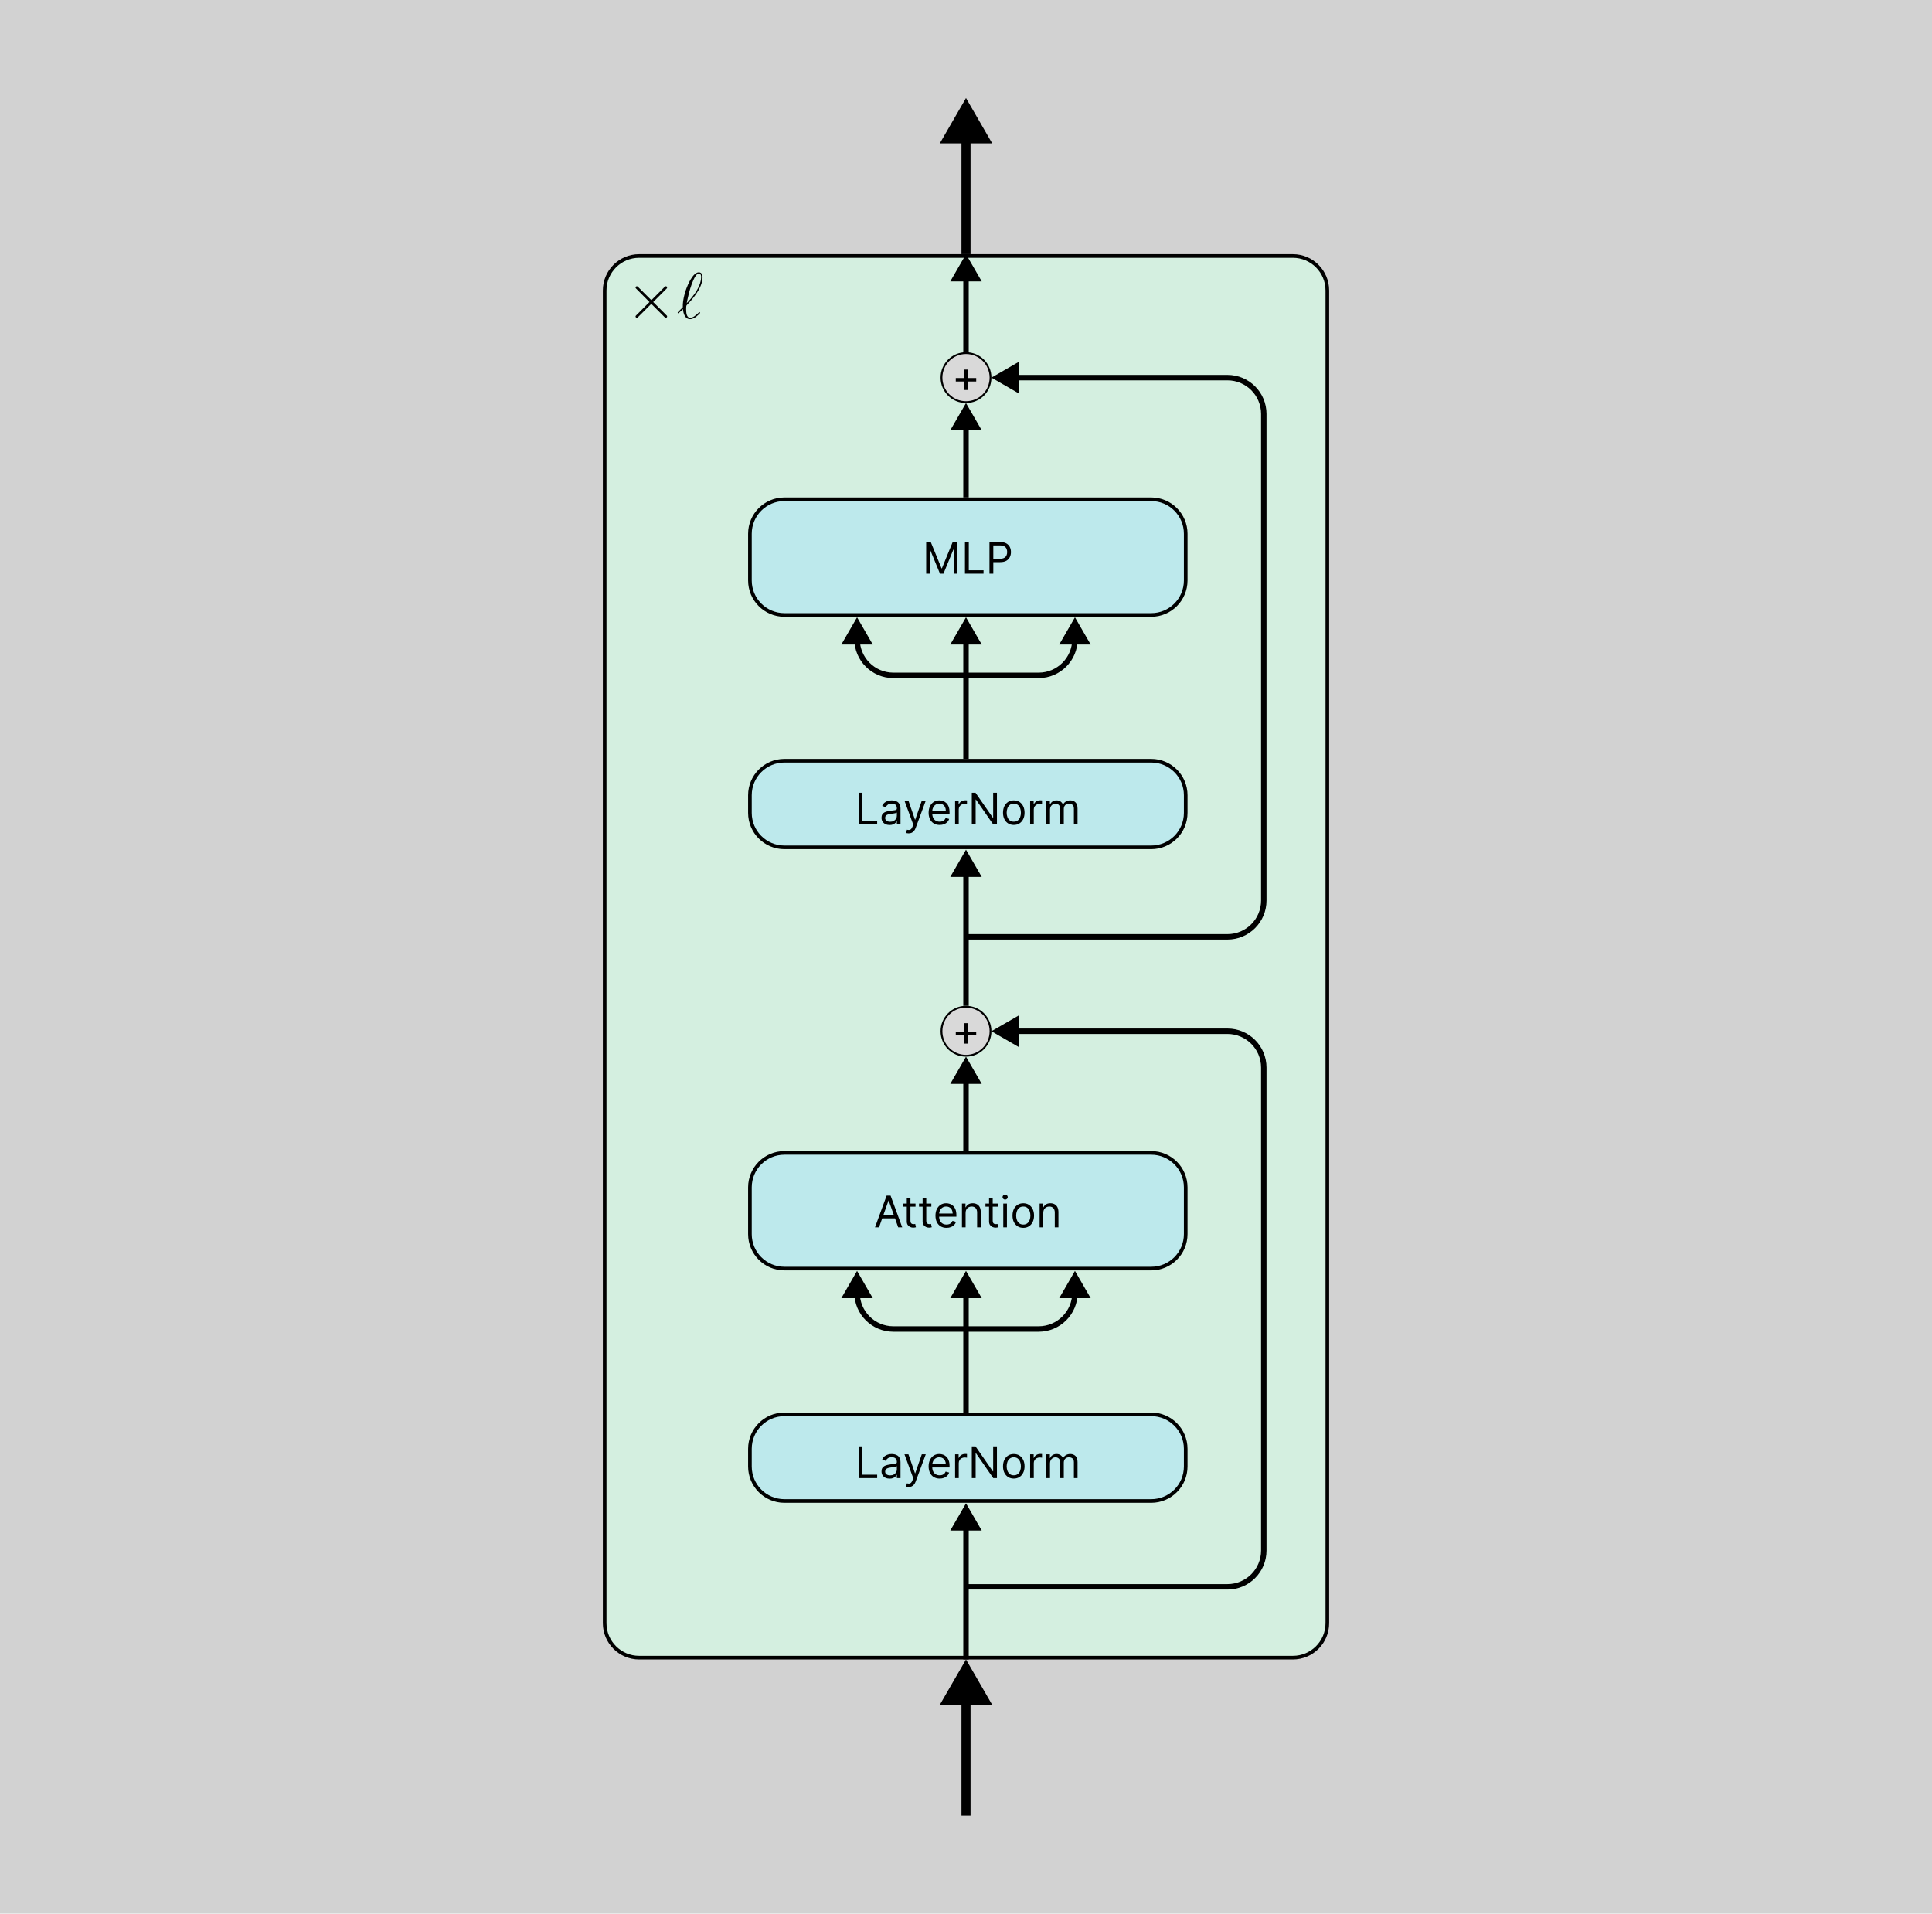
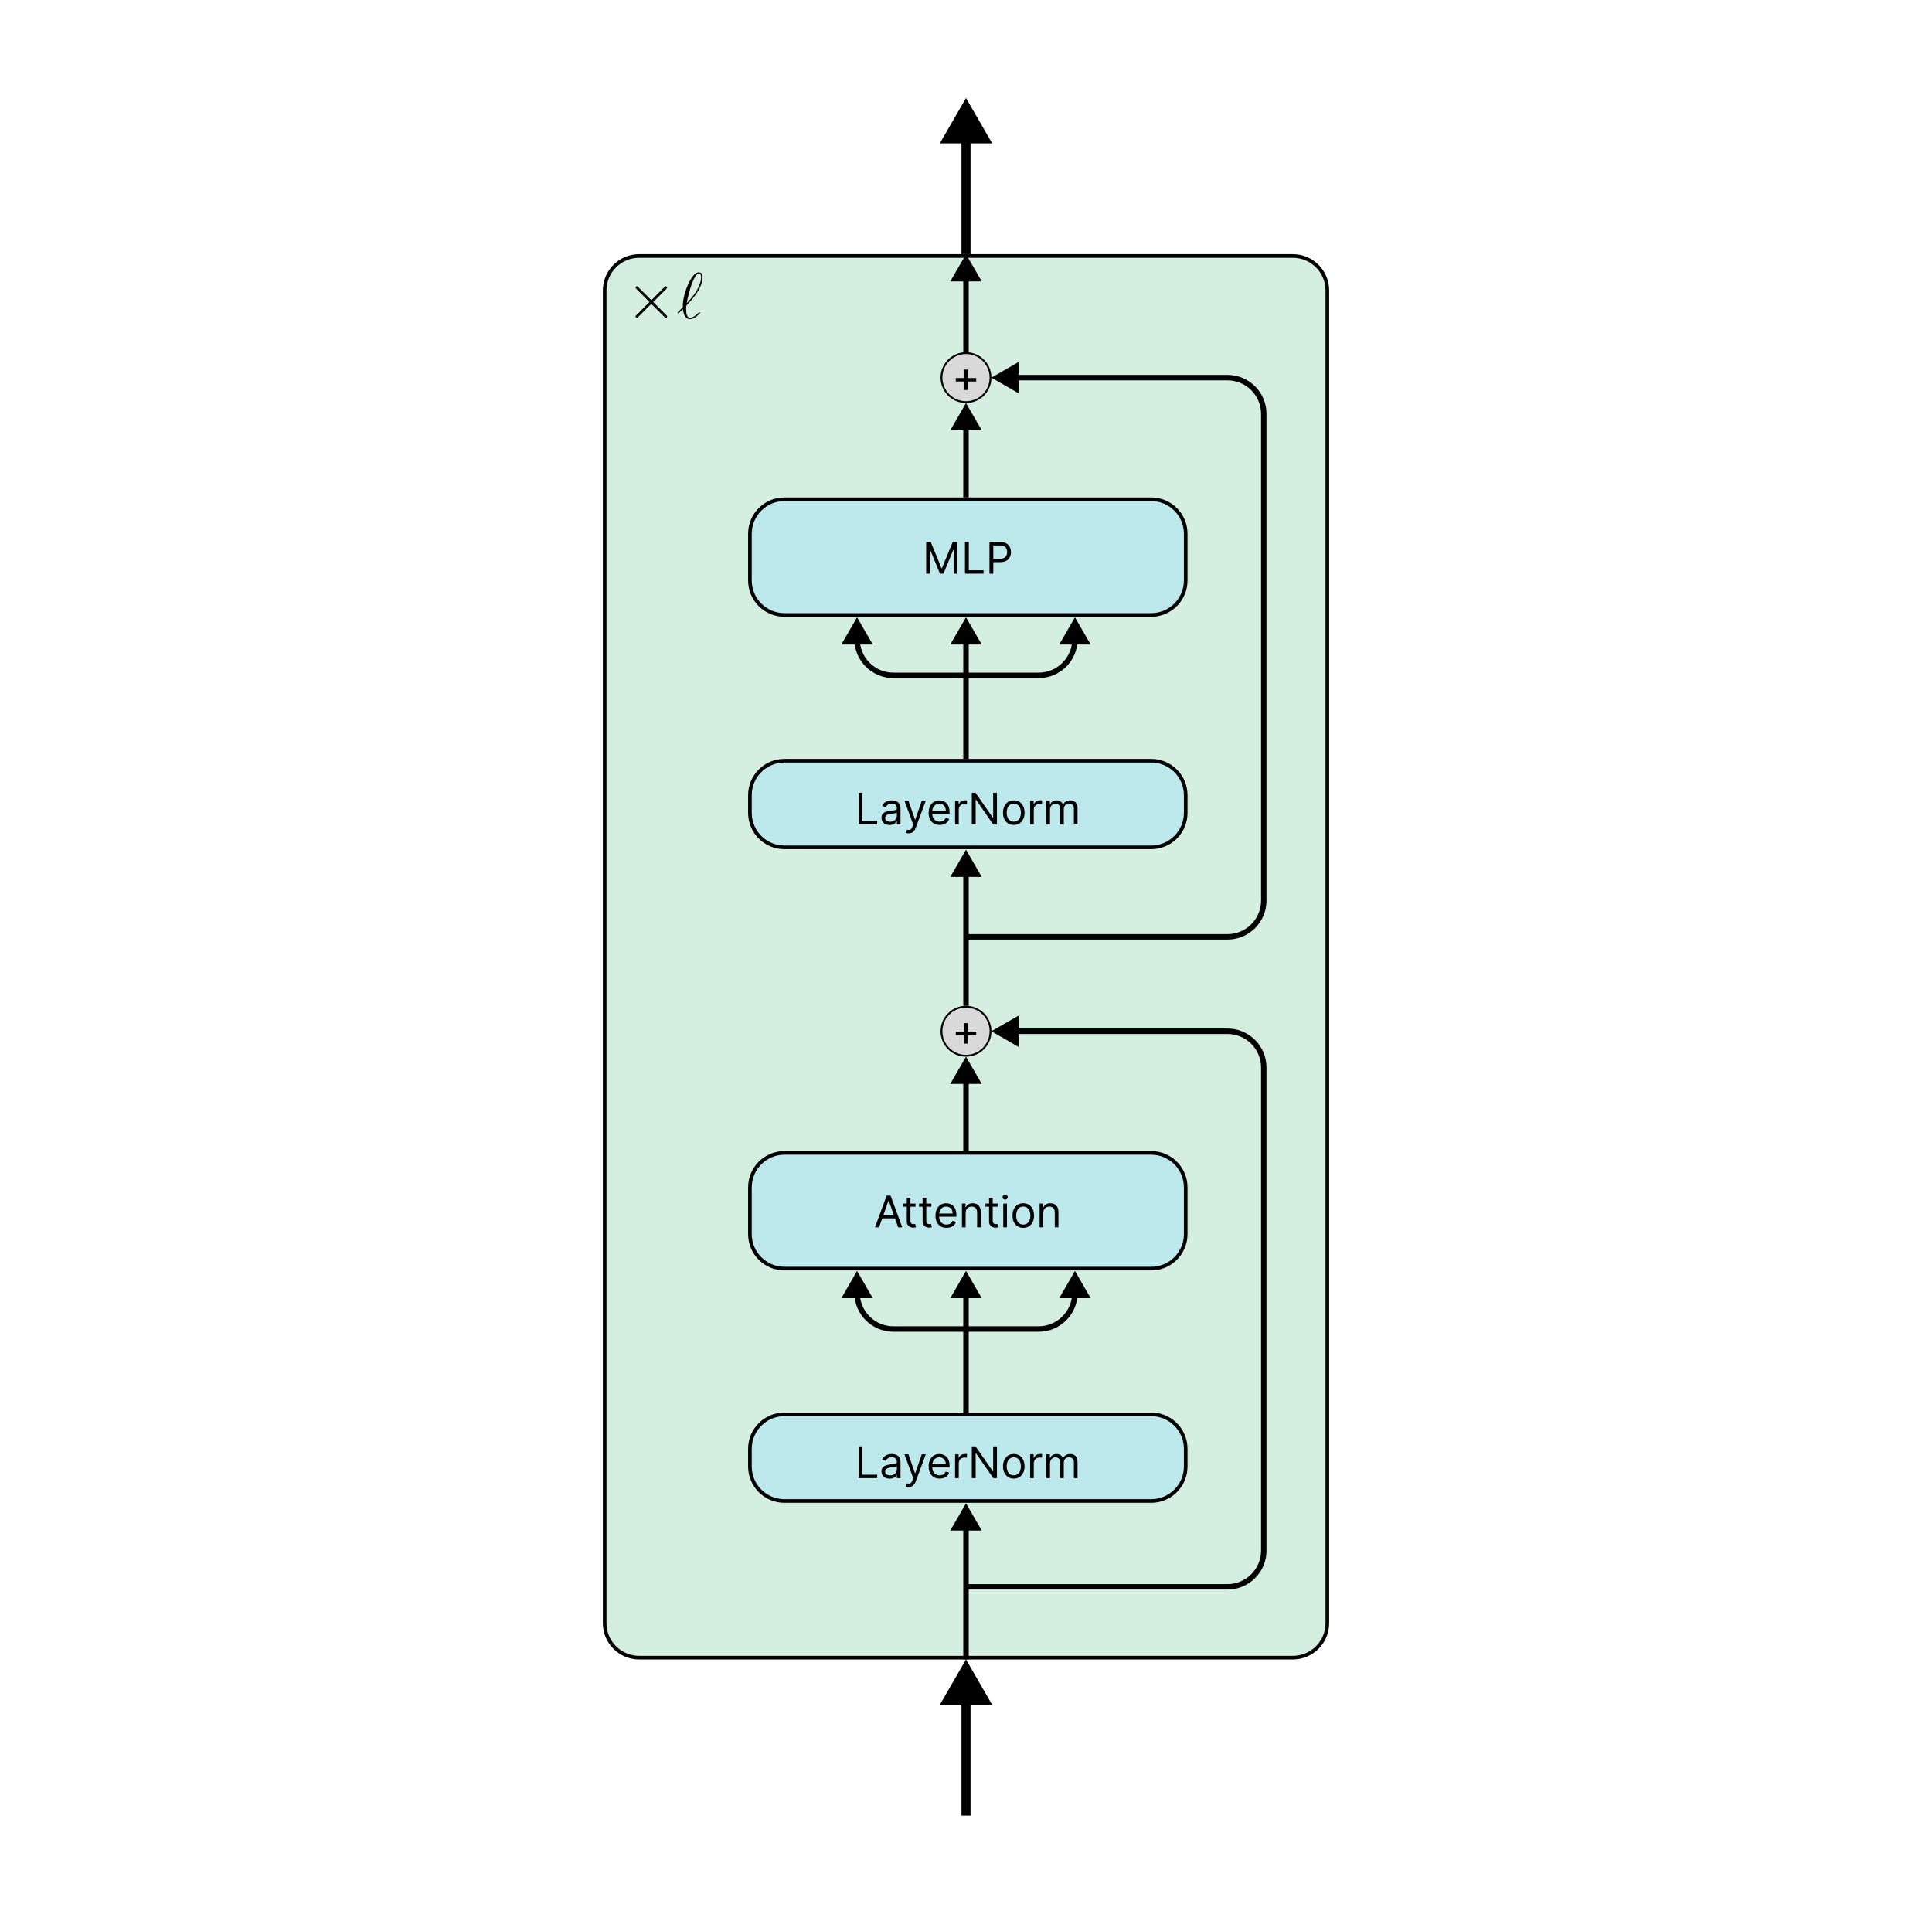
<svg xmlns="http://www.w3.org/2000/svg" width="532" height="527" viewBox="0 0 532 527" fill="none">
-   <rect width="532" height="527" fill="#D2D2D2" />
  <path d="M176 70.5H356C361.247 70.5 365.5 74.753 365.5 80V447C365.5 452.247 361.247 456.5 356 456.5H176C170.753 456.5 166.5 452.247 166.5 447V80C166.5 74.753 170.753 70.5 176 70.5Z" fill="#D4EFE0" stroke="black" />
  <path d="M216 389.5H317C322.247 389.5 326.5 393.753 326.5 399V403.859C326.5 409.106 322.247 413.359 317 413.359H216C210.753 413.359 206.5 409.106 206.5 403.859V399C206.5 393.753 210.753 389.5 216 389.5Z" fill="#BDE9EC" stroke="black" />
  <path d="M236.426 407.052V398.325H237.483V406.115H241.54V407.052H236.426ZM244.966 407.206C244.551 407.206 244.175 407.128 243.836 406.971C243.498 406.812 243.23 406.584 243.031 406.285C242.832 405.984 242.733 405.62 242.733 405.194C242.733 404.819 242.807 404.515 242.954 404.282C243.102 404.047 243.3 403.862 243.547 403.728C243.794 403.595 244.067 403.495 244.365 403.43C244.666 403.362 244.969 403.308 245.273 403.268C245.67 403.217 245.993 403.179 246.24 403.153C246.49 403.125 246.672 403.078 246.785 403.013C246.902 402.947 246.96 402.834 246.96 402.672V402.638C246.96 402.217 246.845 401.89 246.615 401.657C246.388 401.424 246.042 401.308 245.579 401.308C245.099 401.308 244.723 401.413 244.45 401.623C244.177 401.834 243.986 402.058 243.875 402.297L242.92 401.956C243.091 401.558 243.318 401.248 243.602 401.027C243.889 400.802 244.202 400.646 244.54 400.558C244.881 400.467 245.216 400.422 245.545 400.422C245.756 400.422 245.997 400.447 246.27 400.498C246.545 400.547 246.811 400.647 247.067 400.801C247.325 400.954 247.54 401.186 247.71 401.495C247.881 401.805 247.966 402.22 247.966 402.74V407.052H246.96V406.166H246.909C246.841 406.308 246.727 406.46 246.568 406.622C246.409 406.784 246.197 406.922 245.933 407.035C245.669 407.149 245.346 407.206 244.966 407.206ZM245.119 406.302C245.517 406.302 245.852 406.224 246.125 406.068C246.4 405.912 246.608 405.71 246.747 405.463C246.889 405.216 246.96 404.956 246.96 404.683V403.763C246.917 403.814 246.824 403.861 246.679 403.903C246.537 403.943 246.372 403.978 246.184 404.01C246 404.038 245.819 404.064 245.643 404.086C245.47 404.106 245.329 404.123 245.221 404.138C244.96 404.172 244.716 404.227 244.488 404.304C244.264 404.378 244.082 404.49 243.943 404.64C243.807 404.788 243.738 404.99 243.738 405.245C243.738 405.595 243.868 405.859 244.126 406.038C244.388 406.214 244.719 406.302 245.119 406.302ZM250.215 409.507C250.044 409.507 249.892 409.493 249.759 409.464C249.625 409.439 249.533 409.413 249.482 409.388L249.737 408.501C249.982 408.564 250.198 408.586 250.385 408.569C250.573 408.552 250.739 408.469 250.884 408.318C251.031 408.17 251.166 407.93 251.289 407.598L251.476 407.086L249.056 400.507H250.146L251.953 405.723H252.021L253.828 400.507H254.919L252.141 408.007C252.016 408.345 251.861 408.625 251.676 408.846C251.492 409.071 251.277 409.237 251.033 409.345C250.791 409.453 250.519 409.507 250.215 409.507ZM258.757 407.189C258.126 407.189 257.582 407.049 257.124 406.771C256.67 406.49 256.319 406.098 256.072 405.595C255.828 405.089 255.705 404.501 255.705 403.831C255.705 403.16 255.828 402.569 256.072 402.058C256.319 401.544 256.663 401.143 257.103 400.856C257.546 400.567 258.063 400.422 258.654 400.422C258.995 400.422 259.332 400.478 259.664 400.592C259.997 400.706 260.299 400.89 260.572 401.146C260.845 401.399 261.062 401.734 261.224 402.152C261.386 402.569 261.467 403.084 261.467 403.694V404.12H256.421V403.251H260.444C260.444 402.882 260.37 402.552 260.222 402.263C260.078 401.973 259.87 401.744 259.6 401.576C259.333 401.409 259.018 401.325 258.654 401.325C258.254 401.325 257.907 401.424 257.615 401.623C257.325 401.819 257.102 402.075 256.945 402.39C256.789 402.706 256.711 403.044 256.711 403.405V403.984C256.711 404.478 256.796 404.897 256.967 405.241C257.14 405.582 257.38 405.842 257.687 406.021C257.994 406.197 258.35 406.285 258.757 406.285C259.021 406.285 259.259 406.248 259.472 406.174C259.688 406.098 259.874 405.984 260.031 405.834C260.187 405.68 260.308 405.49 260.393 405.263L261.365 405.535C261.262 405.865 261.09 406.155 260.849 406.405C260.607 406.652 260.309 406.845 259.954 406.984C259.599 407.12 259.2 407.189 258.757 407.189ZM262.997 407.052V400.507H263.968V401.495H264.036C264.156 401.172 264.372 400.909 264.684 400.707C264.997 400.505 265.349 400.405 265.741 400.405C265.815 400.405 265.907 400.406 266.018 400.409C266.129 400.412 266.213 400.416 266.269 400.422V401.444C266.235 401.436 266.157 401.423 266.035 401.406C265.916 401.386 265.789 401.376 265.656 401.376C265.338 401.376 265.053 401.443 264.803 401.576C264.556 401.707 264.36 401.889 264.215 402.122C264.073 402.352 264.002 402.615 264.002 402.91V407.052H262.997ZM274.518 398.325V407.052H273.496L268.74 400.2H268.655V407.052H267.598V398.325H268.621L273.393 405.194H273.479V398.325H274.518ZM279.156 407.189C278.565 407.189 278.046 407.048 277.6 406.767C277.157 406.486 276.811 406.092 276.561 405.586C276.313 405.081 276.19 404.49 276.19 403.814C276.19 403.132 276.313 402.537 276.561 402.028C276.811 401.52 277.157 401.125 277.6 400.844C278.046 400.562 278.565 400.422 279.156 400.422C279.747 400.422 280.264 400.562 280.707 400.844C281.153 401.125 281.499 401.52 281.747 402.028C281.997 402.537 282.122 403.132 282.122 403.814C282.122 404.49 281.997 405.081 281.747 405.586C281.499 406.092 281.153 406.486 280.707 406.767C280.264 407.048 279.747 407.189 279.156 407.189ZM279.156 406.285C279.605 406.285 279.974 406.17 280.264 405.94C280.553 405.71 280.768 405.407 280.907 405.032C281.046 404.657 281.116 404.251 281.116 403.814C281.116 403.376 281.046 402.969 280.907 402.591C280.768 402.213 280.553 401.907 280.264 401.674C279.974 401.442 279.605 401.325 279.156 401.325C278.707 401.325 278.338 401.442 278.048 401.674C277.758 401.907 277.544 402.213 277.404 402.591C277.265 402.969 277.195 403.376 277.195 403.814C277.195 404.251 277.265 404.657 277.404 405.032C277.544 405.407 277.758 405.71 278.048 405.94C278.338 406.17 278.707 406.285 279.156 406.285ZM283.657 407.052V400.507H284.628V401.495H284.697C284.816 401.172 285.032 400.909 285.344 400.707C285.657 400.505 286.009 400.405 286.401 400.405C286.475 400.405 286.567 400.406 286.678 400.409C286.789 400.412 286.873 400.416 286.93 400.422V401.444C286.895 401.436 286.817 401.423 286.695 401.406C286.576 401.386 286.449 401.376 286.316 401.376C285.998 401.376 285.714 401.443 285.464 401.576C285.216 401.707 285.02 401.889 284.876 402.122C284.733 402.352 284.662 402.615 284.662 402.91V407.052H283.657ZM288.122 407.052V400.507H289.093V401.53H289.178C289.315 401.18 289.535 400.909 289.839 400.716C290.143 400.52 290.508 400.422 290.934 400.422C291.366 400.422 291.725 400.52 292.012 400.716C292.302 400.909 292.528 401.18 292.69 401.53H292.758C292.926 401.192 293.177 400.923 293.512 400.724C293.847 400.522 294.249 400.422 294.718 400.422C295.303 400.422 295.782 400.605 296.154 400.971C296.526 401.335 296.713 401.902 296.713 402.672V407.052H295.707V402.672C295.707 402.189 295.575 401.844 295.311 401.636C295.046 401.429 294.735 401.325 294.377 401.325C293.917 401.325 293.561 401.464 293.308 401.743C293.055 402.018 292.928 402.368 292.928 402.791V407.052H291.906V402.569C291.906 402.197 291.785 401.897 291.544 401.67C291.302 401.44 290.991 401.325 290.61 401.325C290.349 401.325 290.105 401.395 289.877 401.534C289.653 401.673 289.471 401.866 289.332 402.113C289.195 402.358 289.127 402.64 289.127 402.961V407.052H288.122Z" fill="black" />
  <path d="M216 317.5H317C322.247 317.5 326.5 321.753 326.5 327V339.859C326.5 345.106 322.247 349.359 317 349.359H216C210.753 349.359 206.5 345.106 206.5 339.859V327C206.5 321.753 210.753 317.5 216 317.5Z" fill="#BDE9EC" stroke="black" />
  <path d="M242.046 338H240.938L244.142 329.273H245.233L248.438 338H247.33L244.722 330.653H244.654L242.046 338ZM242.455 334.591H246.921V335.528H242.455V334.591ZM252.097 331.455V332.307H248.705V331.455H252.097ZM249.694 329.886H250.699V336.125C250.699 336.409 250.741 336.622 250.823 336.764C250.908 336.903 251.016 336.997 251.147 337.045C251.28 337.091 251.421 337.114 251.569 337.114C251.68 337.114 251.77 337.108 251.841 337.097C251.912 337.082 251.969 337.071 252.012 337.062L252.216 337.966C252.148 337.991 252.053 338.017 251.931 338.043C251.809 338.071 251.654 338.085 251.466 338.085C251.182 338.085 250.904 338.024 250.631 337.902C250.361 337.78 250.137 337.594 249.958 337.344C249.782 337.094 249.694 336.778 249.694 336.398V329.886ZM256.456 331.455V332.307H253.064V331.455H256.456ZM254.053 329.886H255.059V336.125C255.059 336.409 255.1 336.622 255.182 336.764C255.268 336.903 255.376 336.997 255.506 337.045C255.64 337.091 255.78 337.114 255.928 337.114C256.039 337.114 256.13 337.108 256.201 337.097C256.272 337.082 256.329 337.071 256.371 337.062L256.576 337.966C256.508 337.991 256.412 338.017 256.29 338.043C256.168 338.071 256.013 338.085 255.826 338.085C255.542 338.085 255.263 338.024 254.991 337.902C254.721 337.78 254.496 337.594 254.317 337.344C254.141 337.094 254.053 336.778 254.053 336.398V329.886ZM260.643 338.136C260.013 338.136 259.469 337.997 259.011 337.719C258.557 337.438 258.206 337.045 257.959 336.543C257.714 336.037 257.592 335.449 257.592 334.778C257.592 334.108 257.714 333.517 257.959 333.006C258.206 332.491 258.55 332.091 258.99 331.804C259.433 331.514 259.95 331.369 260.541 331.369C260.882 331.369 261.219 331.426 261.551 331.54C261.883 331.653 262.186 331.838 262.459 332.094C262.731 332.347 262.949 332.682 263.111 333.099C263.273 333.517 263.354 334.031 263.354 334.642V335.068H258.308V334.199H262.331C262.331 333.83 262.257 333.5 262.109 333.21C261.964 332.92 261.757 332.692 261.487 332.524C261.22 332.357 260.905 332.273 260.541 332.273C260.14 332.273 259.794 332.372 259.501 332.571C259.211 332.767 258.988 333.023 258.832 333.338C258.676 333.653 258.598 333.991 258.598 334.352V334.932C258.598 335.426 258.683 335.845 258.854 336.189C259.027 336.53 259.267 336.79 259.574 336.969C259.881 337.145 260.237 337.233 260.643 337.233C260.907 337.233 261.146 337.196 261.359 337.122C261.575 337.045 261.761 336.932 261.917 336.781C262.074 336.628 262.194 336.437 262.28 336.21L263.251 336.483C263.149 336.812 262.977 337.102 262.736 337.352C262.494 337.599 262.196 337.793 261.841 337.932C261.486 338.068 261.086 338.136 260.643 338.136ZM265.889 334.062V338H264.883V331.455H265.855V332.477H265.94C266.094 332.145 266.327 331.878 266.639 331.676C266.952 331.472 267.355 331.369 267.849 331.369C268.292 331.369 268.68 331.46 269.013 331.642C269.345 331.821 269.604 332.094 269.788 332.46C269.973 332.824 270.065 333.284 270.065 333.841V338H269.059V333.909C269.059 333.395 268.926 332.994 268.659 332.707C268.392 332.418 268.025 332.273 267.559 332.273C267.238 332.273 266.952 332.342 266.699 332.482C266.449 332.621 266.251 332.824 266.106 333.091C265.961 333.358 265.889 333.682 265.889 334.062ZM274.749 331.455V332.307H271.357V331.455H274.749ZM272.346 329.886H273.352V336.125C273.352 336.409 273.393 336.622 273.475 336.764C273.561 336.903 273.669 336.997 273.799 337.045C273.933 337.091 274.073 337.114 274.221 337.114C274.332 337.114 274.423 337.108 274.494 337.097C274.565 337.082 274.622 337.071 274.664 337.062L274.869 337.966C274.801 337.991 274.705 338.017 274.583 338.043C274.461 338.071 274.306 338.085 274.119 338.085C273.835 338.085 273.556 338.024 273.284 337.902C273.014 337.78 272.789 337.594 272.61 337.344C272.434 337.094 272.346 336.778 272.346 336.398V329.886ZM276.262 338V331.455H277.268V338H276.262ZM276.774 330.364C276.578 330.364 276.409 330.297 276.267 330.163C276.127 330.03 276.058 329.869 276.058 329.682C276.058 329.494 276.127 329.334 276.267 329.2C276.409 329.067 276.578 329 276.774 329C276.97 329 277.137 329.067 277.276 329.2C277.419 329.334 277.49 329.494 277.49 329.682C277.49 329.869 277.419 330.03 277.276 330.163C277.137 330.297 276.97 330.364 276.774 330.364ZM281.769 338.136C281.178 338.136 280.66 337.996 280.214 337.714C279.77 337.433 279.424 337.04 279.174 336.534C278.927 336.028 278.803 335.437 278.803 334.761C278.803 334.08 278.927 333.484 279.174 332.976C279.424 332.467 279.77 332.072 280.214 331.791C280.66 331.51 281.178 331.369 281.769 331.369C282.36 331.369 282.877 331.51 283.32 331.791C283.766 332.072 284.113 332.467 284.36 332.976C284.61 333.484 284.735 334.08 284.735 334.761C284.735 335.437 284.61 336.028 284.36 336.534C284.113 337.04 283.766 337.433 283.32 337.714C282.877 337.996 282.36 338.136 281.769 338.136ZM281.769 337.233C282.218 337.233 282.587 337.118 282.877 336.888C283.167 336.658 283.381 336.355 283.52 335.98C283.66 335.605 283.729 335.199 283.729 334.761C283.729 334.324 283.66 333.916 283.52 333.538C283.381 333.161 283.167 332.855 282.877 332.622C282.587 332.389 282.218 332.273 281.769 332.273C281.32 332.273 280.951 332.389 280.661 332.622C280.371 332.855 280.157 333.161 280.018 333.538C279.878 333.916 279.809 334.324 279.809 334.761C279.809 335.199 279.878 335.605 280.018 335.98C280.157 336.355 280.371 336.658 280.661 336.888C280.951 337.118 281.32 337.233 281.769 337.233ZM287.276 334.062V338H286.27V331.455H287.242V332.477H287.327C287.48 332.145 287.713 331.878 288.026 331.676C288.338 331.472 288.742 331.369 289.236 331.369C289.679 331.369 290.067 331.46 290.399 331.642C290.732 331.821 290.99 332.094 291.175 332.46C291.36 332.824 291.452 333.284 291.452 333.841V338H290.446V333.909C290.446 333.395 290.313 332.994 290.046 332.707C289.779 332.418 289.412 332.273 288.946 332.273C288.625 332.273 288.338 332.342 288.085 332.482C287.835 332.621 287.638 332.824 287.493 333.091C287.348 333.358 287.276 333.682 287.276 334.062Z" fill="black" />
  <path d="M266 414L261.67 421.5H270.33L266 414ZM266 457H266.75V420.75H266H265.25V457H266Z" fill="black" />
  <path d="M266 457L258.783 469.5H273.217L266 457ZM266 500H267.25V468.25H266H264.75V500H266Z" fill="black" />
  <path d="M266 27L258.783 39.5H273.217L266 27ZM266 70H267.25V38.25H266H264.75V70H266Z" fill="black" />
  <path d="M266 291L261.67 298.5H270.33L266 291ZM266 317H266.75V297.75H266H265.25V317H266Z" fill="black" />
  <path d="M266 70L261.67 77.5H270.33L266 70ZM266 98H266.75V76.75H266H265.25V98H266Z" fill="black" />
  <path d="M273 284L280.5 288.33V279.67L273 284ZM348 427H348.75V294H348H347.25V427H348ZM338 284V283.25H279.75V284V284.75H338V284ZM266 437V437.75H307V437V436.25H266V437ZM307 437V437.75H338V437V436.25H307V437ZM348 294H348.75C348.75 288.063 343.937 283.25 338 283.25V284V284.75C343.109 284.75 347.25 288.891 347.25 294H348ZM348 427H347.25C347.25 432.109 343.109 436.25 338 436.25V437V437.75C343.937 437.75 348.75 432.937 348.75 427H348Z" fill="black" />
  <path d="M266 350L261.67 357.5H270.33L266 350ZM266 389H266.75V356.75H266H265.25V389H266Z" fill="black" />
  <path d="M296 350L291.67 357.5H300.33L296 350ZM236 350L231.67 357.5H240.33L236 350ZM265.748 366V366.75H286V366V365.25H265.748V366ZM265.748 366V365.25H246V366V366.75H265.748V366ZM246 366V365.25C240.891 365.25 236.75 361.109 236.75 356H236H235.25C235.25 361.937 240.063 366.75 246 366.75V366ZM286 366V366.75C291.937 366.75 296.75 361.937 296.75 356H296H295.25C295.25 361.109 291.109 365.25 286 365.25V366Z" fill="black" />
  <circle cx="266" cy="284" r="6.75" fill="#D9D9D9" stroke="black" stroke-width="0.5" />
  <path d="M265.522 287.403V281.778H266.477V287.403H265.522ZM263.187 285.068V284.114H268.812V285.068H263.187Z" fill="black" />
  <path d="M216 209.5H317C322.247 209.5 326.5 213.753 326.5 219V223.859C326.5 229.106 322.247 233.359 317 233.359H216C210.753 233.359 206.5 229.106 206.5 223.859V219C206.5 213.753 210.753 209.5 216 209.5Z" fill="#BDE9EC" stroke="black" />
  <path d="M236.426 227.052V218.325H237.483V226.115H241.54V227.052H236.426ZM244.966 227.206C244.551 227.206 244.175 227.128 243.836 226.971C243.498 226.812 243.23 226.584 243.031 226.285C242.832 225.984 242.733 225.62 242.733 225.194C242.733 224.819 242.807 224.515 242.954 224.282C243.102 224.047 243.3 223.862 243.547 223.728C243.794 223.595 244.067 223.495 244.365 223.43C244.666 223.362 244.969 223.308 245.273 223.268C245.67 223.217 245.993 223.179 246.24 223.153C246.49 223.125 246.672 223.078 246.785 223.013C246.902 222.947 246.96 222.834 246.96 222.672V222.638C246.96 222.217 246.845 221.89 246.615 221.657C246.388 221.424 246.042 221.308 245.579 221.308C245.099 221.308 244.723 221.413 244.45 221.623C244.177 221.834 243.986 222.058 243.875 222.297L242.92 221.956C243.091 221.558 243.318 221.248 243.602 221.027C243.889 220.802 244.202 220.646 244.54 220.558C244.881 220.467 245.216 220.422 245.545 220.422C245.756 220.422 245.997 220.447 246.27 220.498C246.545 220.547 246.811 220.647 247.067 220.801C247.325 220.954 247.54 221.186 247.71 221.495C247.881 221.805 247.966 222.22 247.966 222.74V227.052H246.96V226.166H246.909C246.841 226.308 246.727 226.46 246.568 226.622C246.409 226.784 246.197 226.922 245.933 227.035C245.669 227.149 245.346 227.206 244.966 227.206ZM245.119 226.302C245.517 226.302 245.852 226.224 246.125 226.068C246.4 225.912 246.608 225.71 246.747 225.463C246.889 225.216 246.96 224.956 246.96 224.683V223.763C246.917 223.814 246.824 223.861 246.679 223.903C246.537 223.943 246.372 223.978 246.184 224.01C246 224.038 245.819 224.064 245.643 224.086C245.47 224.106 245.329 224.123 245.221 224.138C244.96 224.172 244.716 224.227 244.488 224.304C244.264 224.378 244.082 224.49 243.943 224.64C243.807 224.788 243.738 224.99 243.738 225.245C243.738 225.595 243.868 225.859 244.126 226.038C244.388 226.214 244.719 226.302 245.119 226.302ZM250.215 229.507C250.044 229.507 249.892 229.493 249.759 229.464C249.625 229.439 249.533 229.413 249.482 229.388L249.737 228.501C249.982 228.564 250.198 228.586 250.385 228.569C250.573 228.552 250.739 228.469 250.884 228.318C251.031 228.17 251.166 227.93 251.289 227.598L251.476 227.086L249.056 220.507H250.146L251.953 225.723H252.021L253.828 220.507H254.919L252.141 228.007C252.016 228.345 251.861 228.625 251.676 228.846C251.492 229.071 251.277 229.237 251.033 229.345C250.791 229.453 250.519 229.507 250.215 229.507ZM258.757 227.189C258.126 227.189 257.582 227.049 257.124 226.771C256.67 226.49 256.319 226.098 256.072 225.595C255.828 225.089 255.705 224.501 255.705 223.831C255.705 223.16 255.828 222.569 256.072 222.058C256.319 221.544 256.663 221.143 257.103 220.856C257.546 220.567 258.063 220.422 258.654 220.422C258.995 220.422 259.332 220.478 259.664 220.592C259.997 220.706 260.299 220.89 260.572 221.146C260.845 221.399 261.062 221.734 261.224 222.152C261.386 222.569 261.467 223.084 261.467 223.694V224.12H256.421V223.251H260.444C260.444 222.882 260.37 222.552 260.222 222.263C260.078 221.973 259.87 221.744 259.6 221.576C259.333 221.409 259.018 221.325 258.654 221.325C258.254 221.325 257.907 221.424 257.615 221.623C257.325 221.819 257.102 222.075 256.945 222.39C256.789 222.706 256.711 223.044 256.711 223.405V223.984C256.711 224.478 256.796 224.897 256.967 225.241C257.14 225.582 257.38 225.842 257.687 226.021C257.994 226.197 258.35 226.285 258.757 226.285C259.021 226.285 259.259 226.248 259.472 226.174C259.688 226.098 259.874 225.984 260.031 225.834C260.187 225.68 260.308 225.49 260.393 225.263L261.365 225.535C261.262 225.865 261.09 226.155 260.849 226.405C260.607 226.652 260.309 226.845 259.954 226.984C259.599 227.12 259.2 227.189 258.757 227.189ZM262.997 227.052V220.507H263.968V221.495H264.036C264.156 221.172 264.372 220.909 264.684 220.707C264.997 220.505 265.349 220.405 265.741 220.405C265.815 220.405 265.907 220.406 266.018 220.409C266.129 220.412 266.213 220.416 266.269 220.422V221.444C266.235 221.436 266.157 221.423 266.035 221.406C265.916 221.386 265.789 221.376 265.656 221.376C265.338 221.376 265.053 221.443 264.803 221.576C264.556 221.707 264.36 221.889 264.215 222.122C264.073 222.352 264.002 222.615 264.002 222.91V227.052H262.997ZM274.518 218.325V227.052H273.496L268.74 220.2H268.655V227.052H267.598V218.325H268.621L273.393 225.194H273.479V218.325H274.518ZM279.156 227.189C278.565 227.189 278.046 227.048 277.6 226.767C277.157 226.486 276.811 226.092 276.561 225.586C276.313 225.081 276.19 224.49 276.19 223.814C276.19 223.132 276.313 222.537 276.561 222.028C276.811 221.52 277.157 221.125 277.6 220.844C278.046 220.562 278.565 220.422 279.156 220.422C279.747 220.422 280.264 220.562 280.707 220.844C281.153 221.125 281.499 221.52 281.747 222.028C281.997 222.537 282.122 223.132 282.122 223.814C282.122 224.49 281.997 225.081 281.747 225.586C281.499 226.092 281.153 226.486 280.707 226.767C280.264 227.048 279.747 227.189 279.156 227.189ZM279.156 226.285C279.605 226.285 279.974 226.17 280.264 225.94C280.553 225.71 280.768 225.407 280.907 225.032C281.046 224.657 281.116 224.251 281.116 223.814C281.116 223.376 281.046 222.969 280.907 222.591C280.768 222.213 280.553 221.907 280.264 221.674C279.974 221.442 279.605 221.325 279.156 221.325C278.707 221.325 278.338 221.442 278.048 221.674C277.758 221.907 277.544 222.213 277.404 222.591C277.265 222.969 277.195 223.376 277.195 223.814C277.195 224.251 277.265 224.657 277.404 225.032C277.544 225.407 277.758 225.71 278.048 225.94C278.338 226.17 278.707 226.285 279.156 226.285ZM283.657 227.052V220.507H284.628V221.495H284.697C284.816 221.172 285.032 220.909 285.344 220.707C285.657 220.505 286.009 220.405 286.401 220.405C286.475 220.405 286.567 220.406 286.678 220.409C286.789 220.412 286.873 220.416 286.93 220.422V221.444C286.895 221.436 286.817 221.423 286.695 221.406C286.576 221.386 286.449 221.376 286.316 221.376C285.998 221.376 285.714 221.443 285.464 221.576C285.216 221.707 285.02 221.889 284.876 222.122C284.733 222.352 284.662 222.615 284.662 222.91V227.052H283.657ZM288.122 227.052V220.507H289.093V221.53H289.178C289.315 221.18 289.535 220.909 289.839 220.716C290.143 220.52 290.508 220.422 290.934 220.422C291.366 220.422 291.725 220.52 292.012 220.716C292.302 220.909 292.528 221.18 292.69 221.53H292.758C292.926 221.192 293.177 220.923 293.512 220.724C293.847 220.522 294.249 220.422 294.718 220.422C295.303 220.422 295.782 220.605 296.154 220.971C296.526 221.335 296.713 221.902 296.713 222.672V227.052H295.707V222.672C295.707 222.189 295.575 221.844 295.311 221.636C295.046 221.429 294.735 221.325 294.377 221.325C293.917 221.325 293.561 221.464 293.308 221.743C293.055 222.018 292.928 222.368 292.928 222.791V227.052H291.906V222.569C291.906 222.197 291.785 221.897 291.544 221.67C291.302 221.44 290.991 221.325 290.61 221.325C290.349 221.325 290.105 221.395 289.877 221.534C289.653 221.673 289.471 221.866 289.332 222.113C289.195 222.358 289.127 222.64 289.127 222.961V227.052H288.122Z" fill="black" />
  <path d="M216 137.5H317C322.247 137.5 326.5 141.753 326.5 147V159.859C326.5 165.106 322.247 169.359 317 169.359H216C210.753 169.359 206.5 165.106 206.5 159.859V147C206.5 141.753 210.753 137.5 216 137.5Z" fill="#BDE9EC" stroke="black" />
  <path d="M255.035 149.273H256.297L259.263 156.517H259.365L262.331 149.273H263.592V158H262.604V151.369H262.518L259.791 158H258.836L256.109 151.369H256.024V158H255.035V149.273ZM265.711 158V149.273H266.768V157.062H270.825V158H265.711ZM272.461 158V149.273H275.41C276.095 149.273 276.654 149.396 277.089 149.643C277.526 149.888 277.85 150.219 278.061 150.636C278.271 151.054 278.376 151.52 278.376 152.034C278.376 152.548 278.271 153.016 278.061 153.436C277.853 153.857 277.532 154.192 277.097 154.442C276.663 154.689 276.106 154.812 275.427 154.812H273.313V153.875H275.393C275.862 153.875 276.238 153.794 276.522 153.632C276.806 153.47 277.012 153.251 277.14 152.976C277.271 152.697 277.336 152.384 277.336 152.034C277.336 151.685 277.271 151.372 277.14 151.097C277.012 150.821 276.805 150.605 276.518 150.449C276.231 150.29 275.85 150.21 275.376 150.21H273.518V158H272.461Z" fill="black" />
  <path d="M266 234L261.67 241.5H270.33L266 234ZM266 277H266.75V240.75H266H265.25V277H266Z" fill="black" />
  <path d="M266 111L261.67 118.5H270.33L266 111ZM266 137H266.75V117.75H266H265.25V137H266Z" fill="black" />
  <path d="M273 104L280.5 108.33V99.67L273 104ZM348 248L348.75 248V114H348H347.25V248H348ZM338 104V103.25H279.75V104V104.75H338V104ZM266 258V258.75H307V258V257.25H266V258ZM307 258V258.75H338V258V257.25H307V258ZM348 114H348.75C348.75 108.063 343.937 103.25 338 103.25V104V104.75C343.109 104.75 347.25 108.891 347.25 114H348ZM348 248H347.25C347.25 253.109 343.109 257.25 338 257.25V258V258.75C343.937 258.75 348.75 253.937 348.75 248L348 248Z" fill="black" />
  <path d="M266 170L261.67 177.5H270.33L266 170ZM266 209H266.75V176.75H266H265.25V209H266Z" fill="black" />
  <path d="M296 170L291.67 177.5H300.33L296 170ZM236 170L231.67 177.5H240.33L236 170ZM265.748 186V186.75H286V186V185.25H265.748V186ZM265.748 186V185.25H246V186V186.75H265.748V186ZM246 186V185.25C240.891 185.25 236.75 181.109 236.75 176H236H235.25C235.25 181.937 240.063 186.75 246 186.75V186ZM286 186V186.75C291.937 186.75 296.75 181.937 296.75 176H296H295.25C295.25 181.109 291.109 185.25 286 185.25V186Z" fill="black" />
  <circle cx="266" cy="104" r="6.75" fill="#D9D9D9" stroke="black" stroke-width="0.5" />
  <path d="M265.522 107.403V101.778H266.477V107.403H265.522ZM263.187 105.068V104.114H268.812V105.068H263.187Z" fill="black" />
  <path d="M179.359 82.673L175.757 79.089C175.54 78.873 175.504 78.837 175.36 78.837C175.18 78.837 175 78.999 175 79.197C175 79.323 175.036 79.359 175.234 79.557L178.837 83.178L175.234 86.798C175.036 86.996 175 87.032 175 87.158C175 87.356 175.18 87.519 175.36 87.519C175.504 87.519 175.54 87.483 175.757 87.266L179.341 83.682L183.07 87.411C183.106 87.429 183.232 87.519 183.34 87.519C183.556 87.519 183.7 87.356 183.7 87.158C183.7 87.122 183.7 87.05 183.646 86.96C183.628 86.924 180.764 84.096 179.863 83.178L183.16 79.881C183.25 79.773 183.52 79.539 183.61 79.431C183.628 79.395 183.7 79.323 183.7 79.197C183.7 78.999 183.556 78.837 183.34 78.837C183.196 78.837 183.124 78.909 182.925 79.107L179.359 82.673Z" fill="black" />
  <path d="M188.019 84.619C186.884 85.735 186.596 86.006 186.596 86.078C186.596 86.15 186.668 86.276 186.794 86.276C186.884 86.276 187.911 85.285 188.055 85.123C188.163 86.33 188.613 87.897 190.018 87.897C190.739 87.897 191.387 87.447 191.676 87.231C191.91 87.05 192.774 86.312 192.774 86.15C192.774 86.06 192.684 85.952 192.594 85.952C192.522 85.952 192.252 86.222 192.18 86.294C191.549 86.906 190.757 87.537 190.036 87.537C189.064 87.537 188.938 86.132 188.938 85.159C188.938 84.979 188.938 84.222 189.064 84.078C190.127 82.98 193.459 79.539 193.459 76.351C193.459 75.63 193.189 75 192.414 75C190.739 75 189.28 78.711 189.028 79.395C188.956 79.575 187.911 82.349 188.019 84.619ZM189.1 83.502C189.118 83.394 189.928 78.674 191.441 76.153C191.748 75.666 192.054 75.36 192.414 75.36C193.027 75.36 193.063 75.937 193.063 76.333C193.063 76.963 192.882 78.585 191.315 80.854C190.847 81.52 190.127 82.421 189.1 83.502Z" fill="black" />
</svg>
